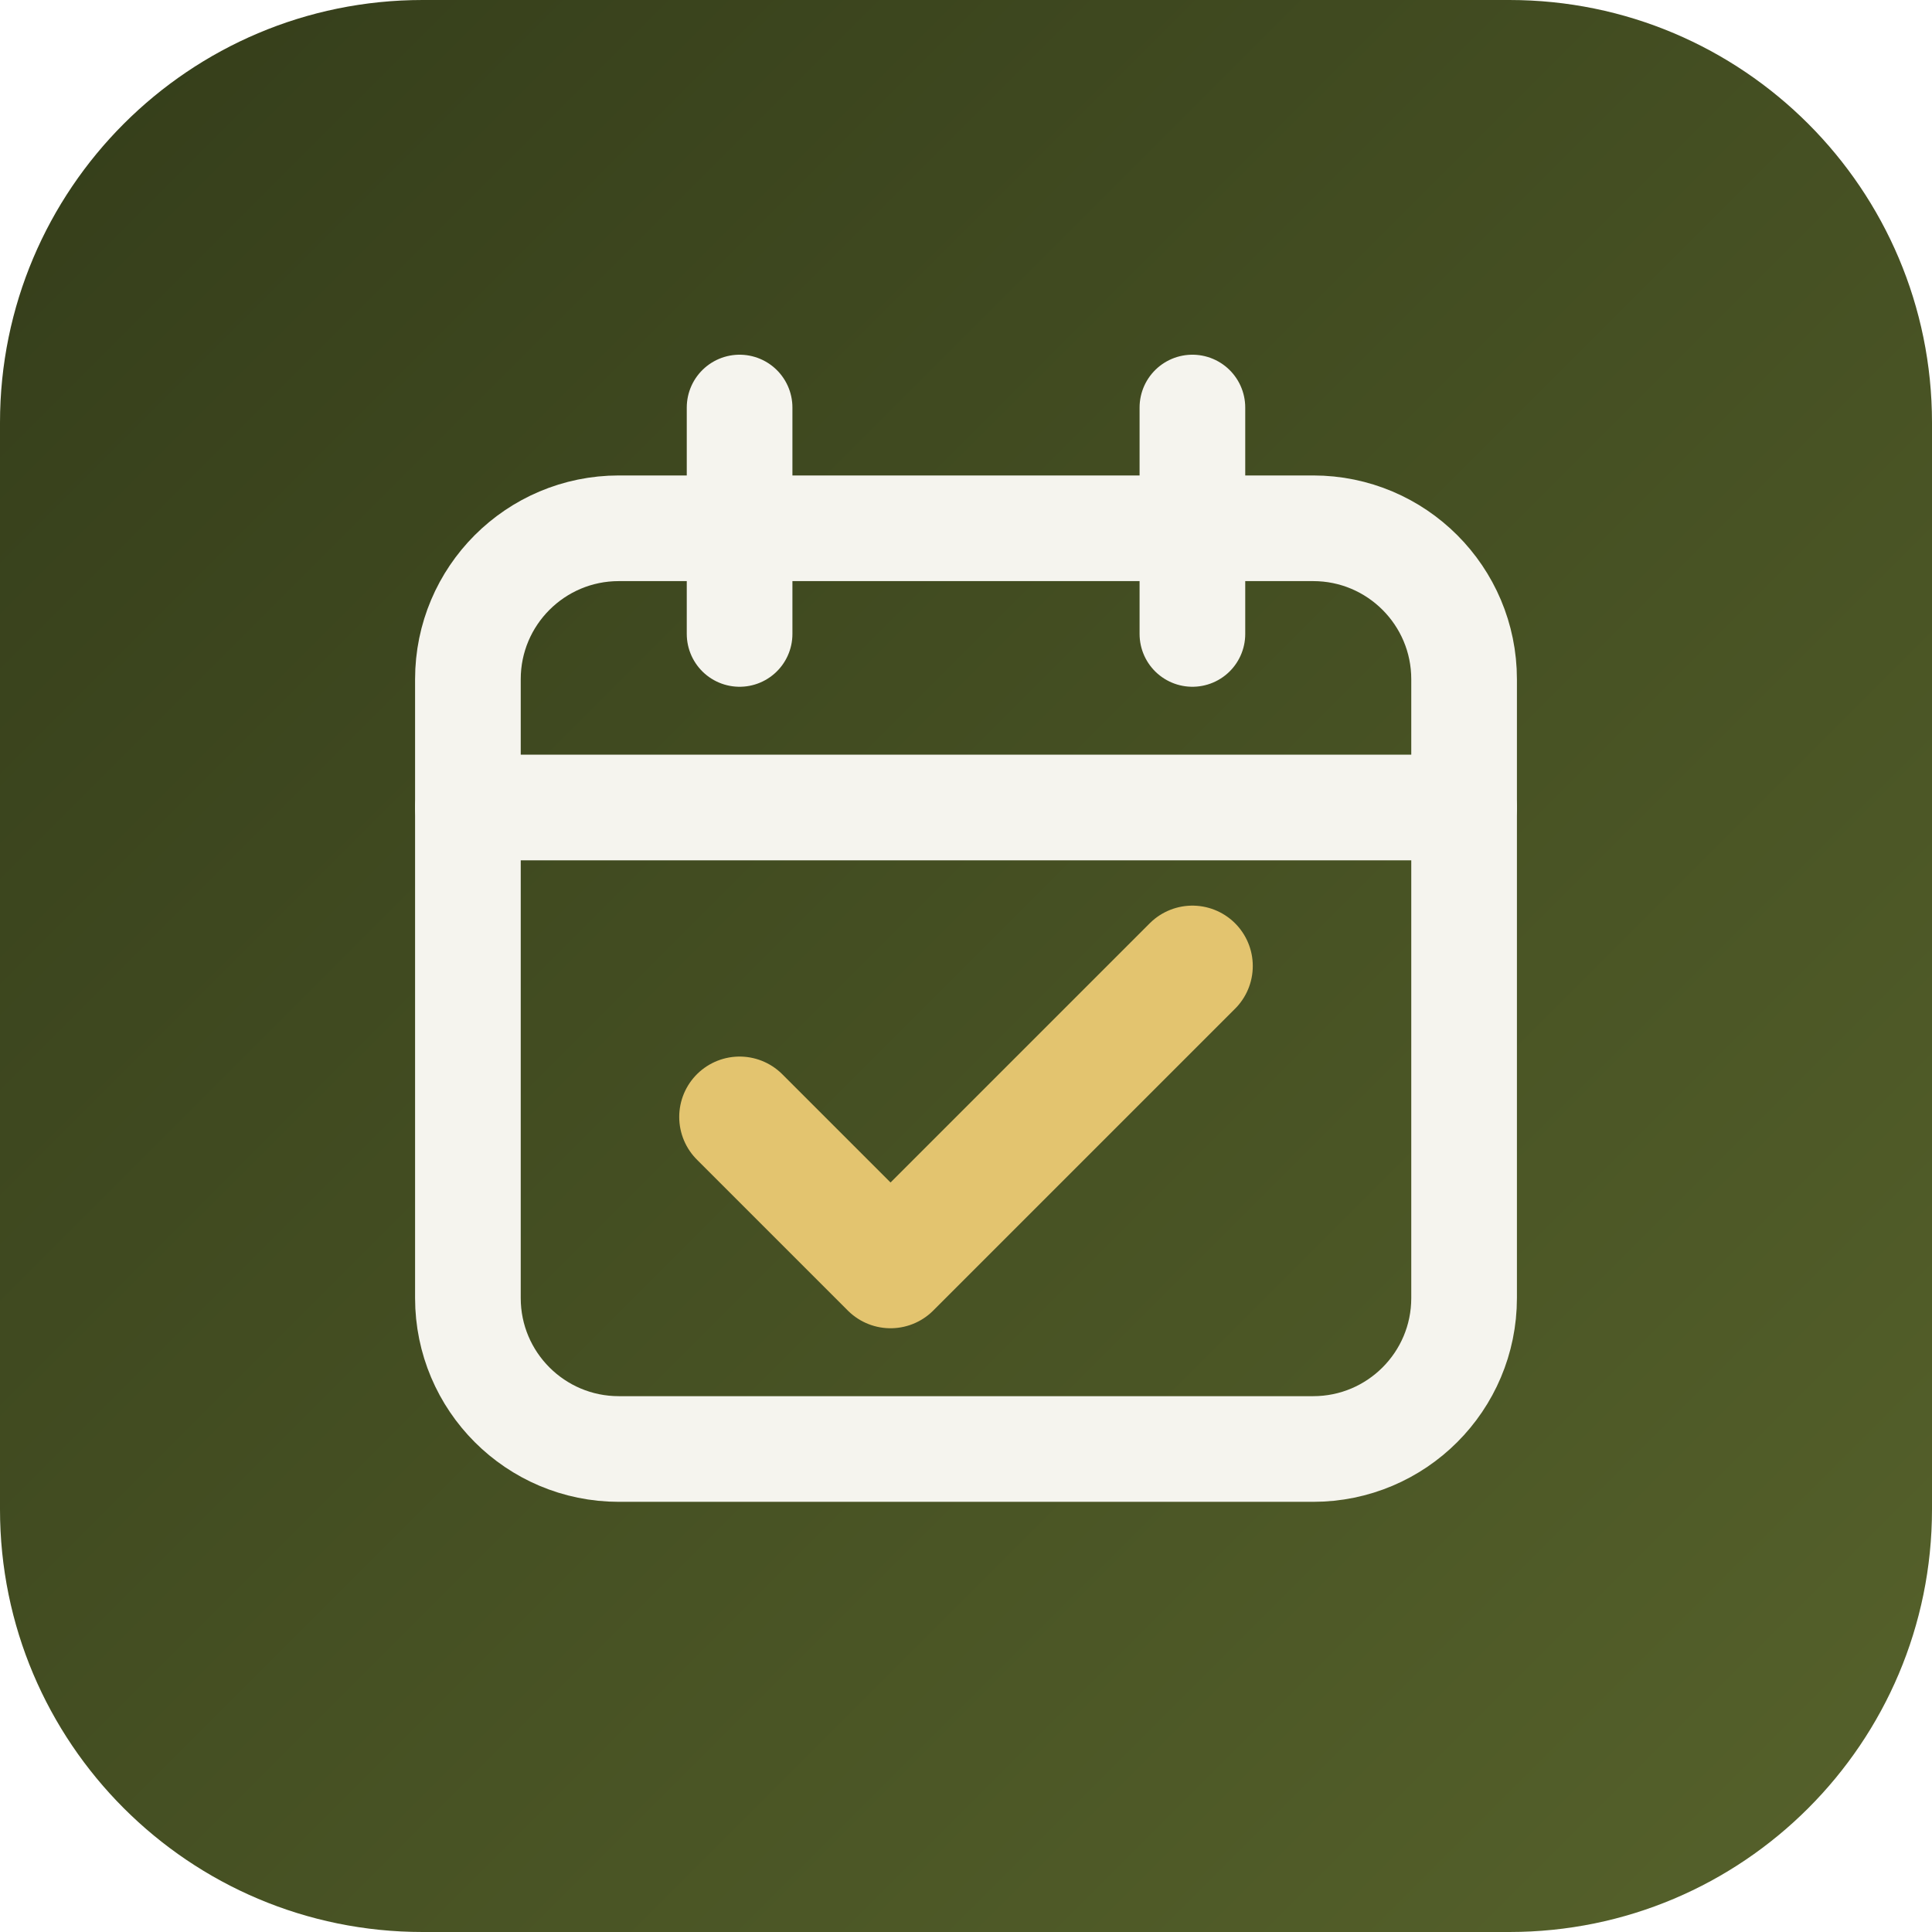
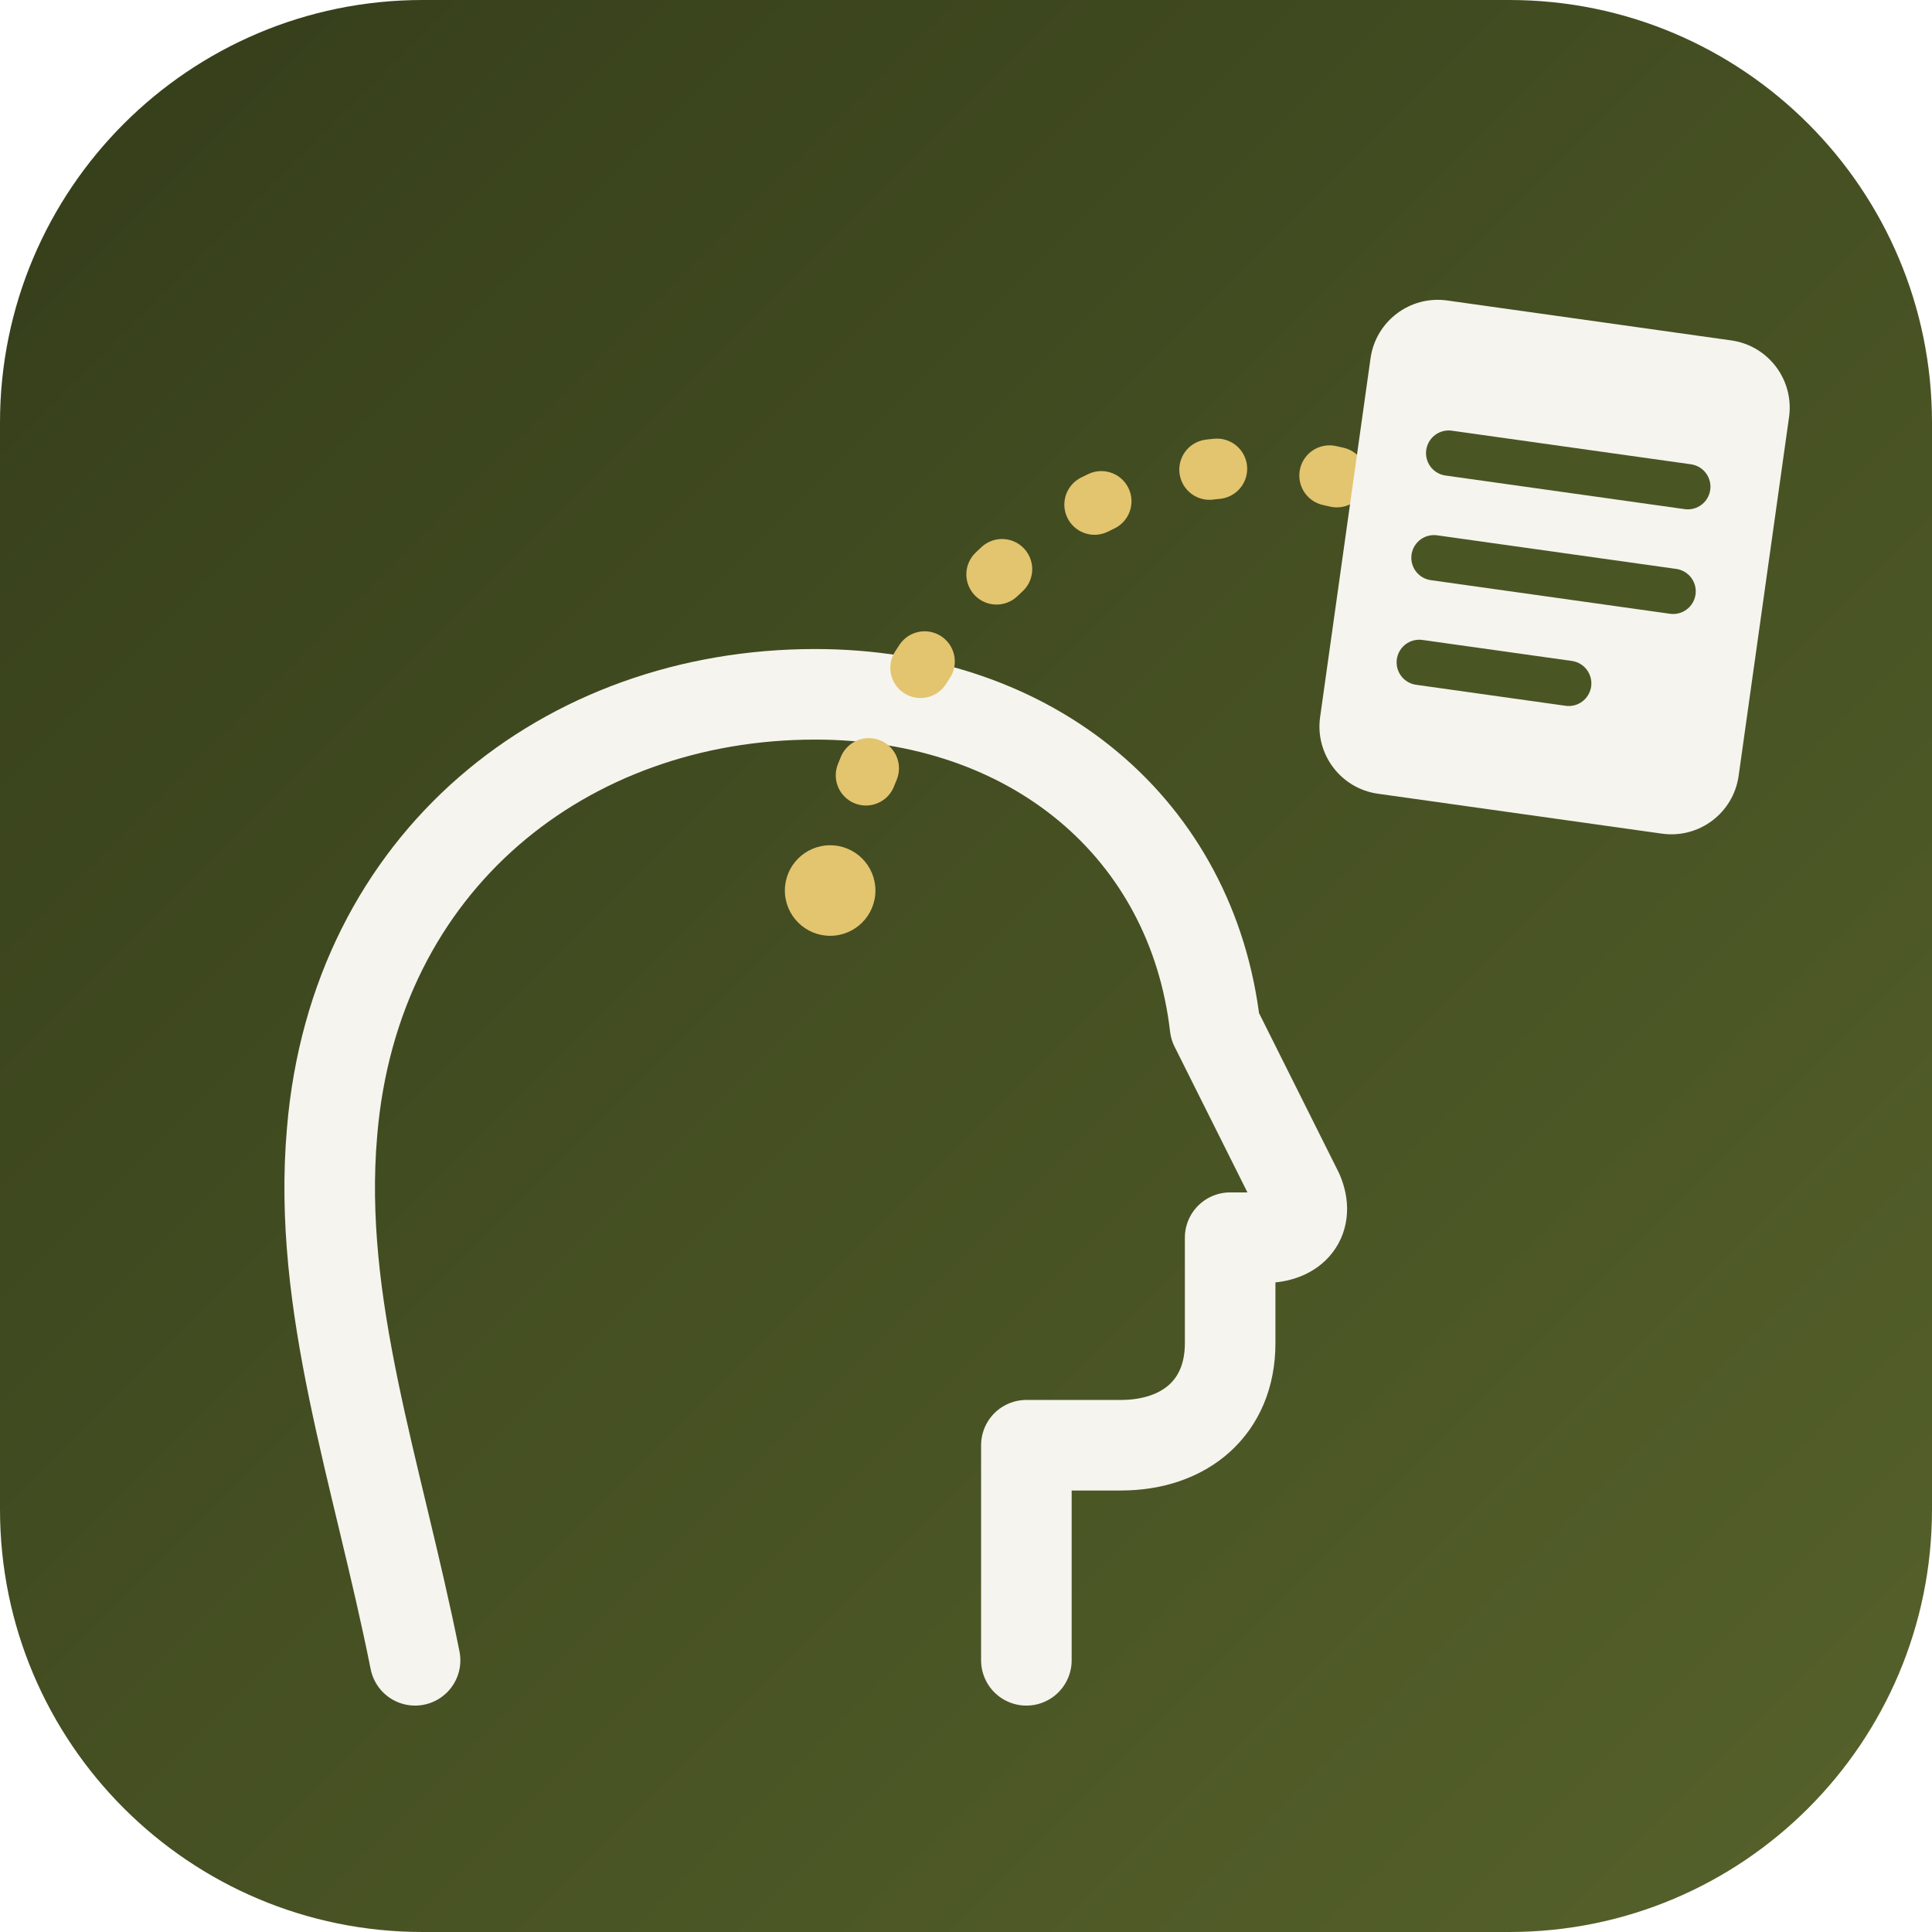
<svg xmlns="http://www.w3.org/2000/svg" viewBox="0 0 512 512">
  <defs>
    <linearGradient id="g" x1="0" y1="0" x2="1" y2="1">
      <stop offset="0" stop-color="#343d1a" />
      <stop offset="1" stop-color="#56622b" />
    </linearGradient>
  </defs>
  <rect width="512" height="512" rx="112" fill="url(#g)" />
-   <g fill="none" stroke-linecap="round" stroke-linejoin="round" stroke-width="28">
-     <rect x="124" y="140" width="264" height="244" rx="40" stroke="#f5f4ee" />
-     <path d="M124 214h264M196 108v60M316 108v60" stroke="#f5f4ee" />
-     <path d="M196 296l40 40 80-80" stroke="#e3c46f" stroke-width="32" />
+   <path d="M110 440 C100 390 84 346 88 300 C94 228 150 184 216 184 C274 184 316 220 322 272 L344 316 C347 323 343 328 335 328 L326 328 L326 356 C326 373 314 383 297 383 L272 383 L272 440" fill="none" stroke="#f5f4ee" stroke-width="24" stroke-linecap="round" stroke-linejoin="round" />
+   <path d="M220 236 C240 150 300 110 360 128" fill="none" stroke="#e3c46f" stroke-width="16" stroke-linecap="round" stroke-dasharray="2 30" />
+   <g transform="rotate(8 410 150)">
+     <rect x="356" y="84" width="112" height="132" rx="18" fill="#f5f4ee" />
+     <path d="M380 124h64M380 152h64M380 180h40" stroke="#4a5524" stroke-width="12" stroke-linecap="round" />
  </g>
+   <circle cx="220" cy="236" r="12" fill="#e3c46f" />
</svg>
